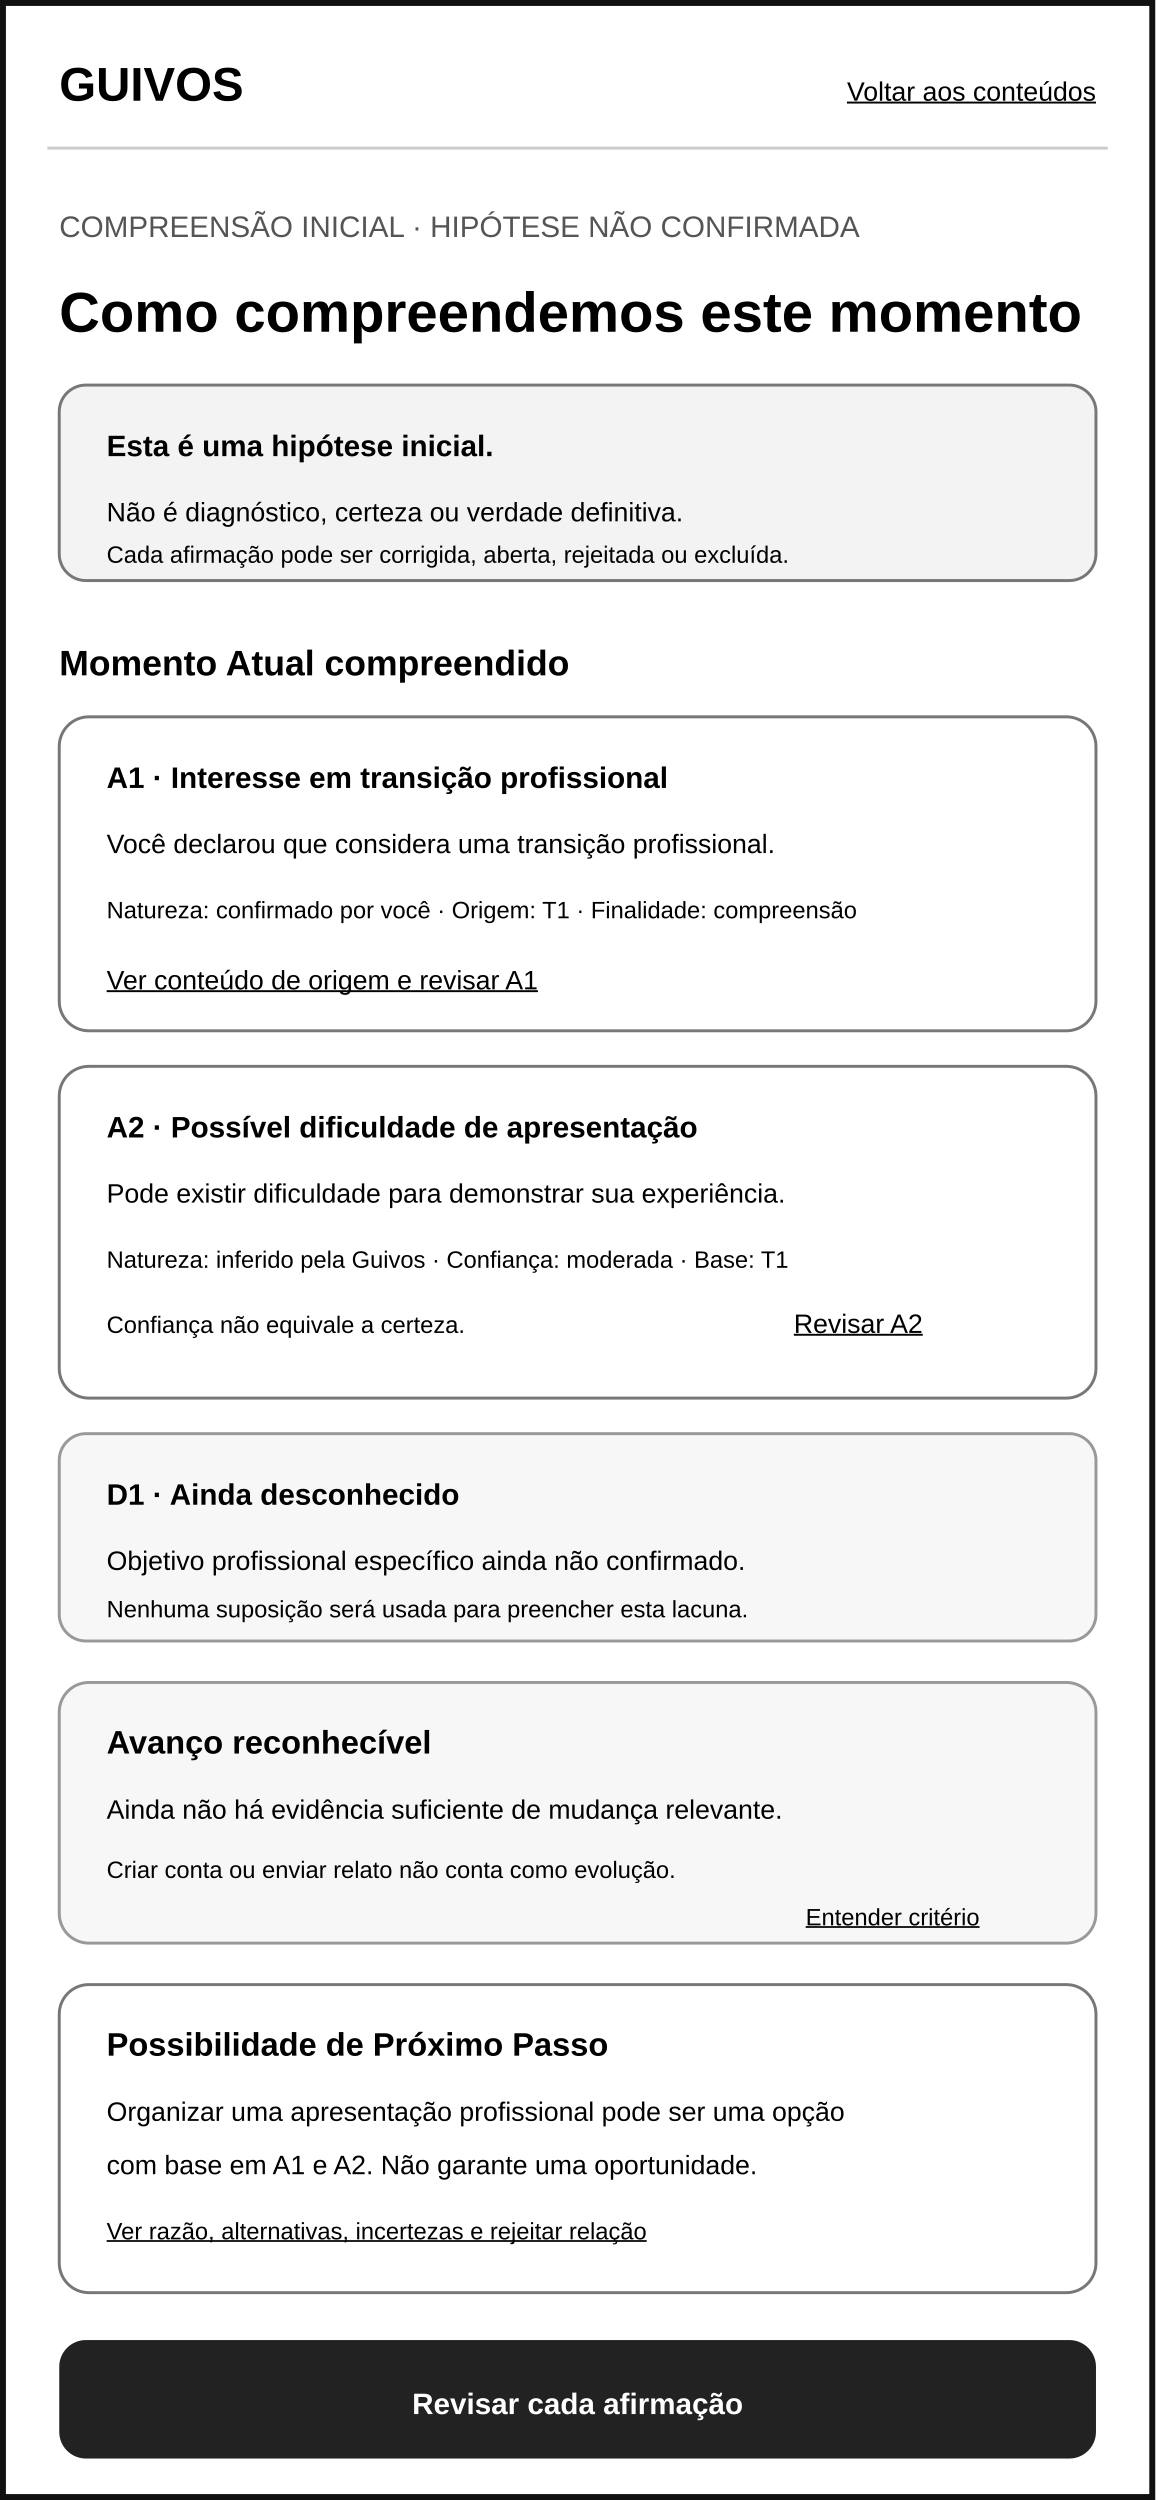
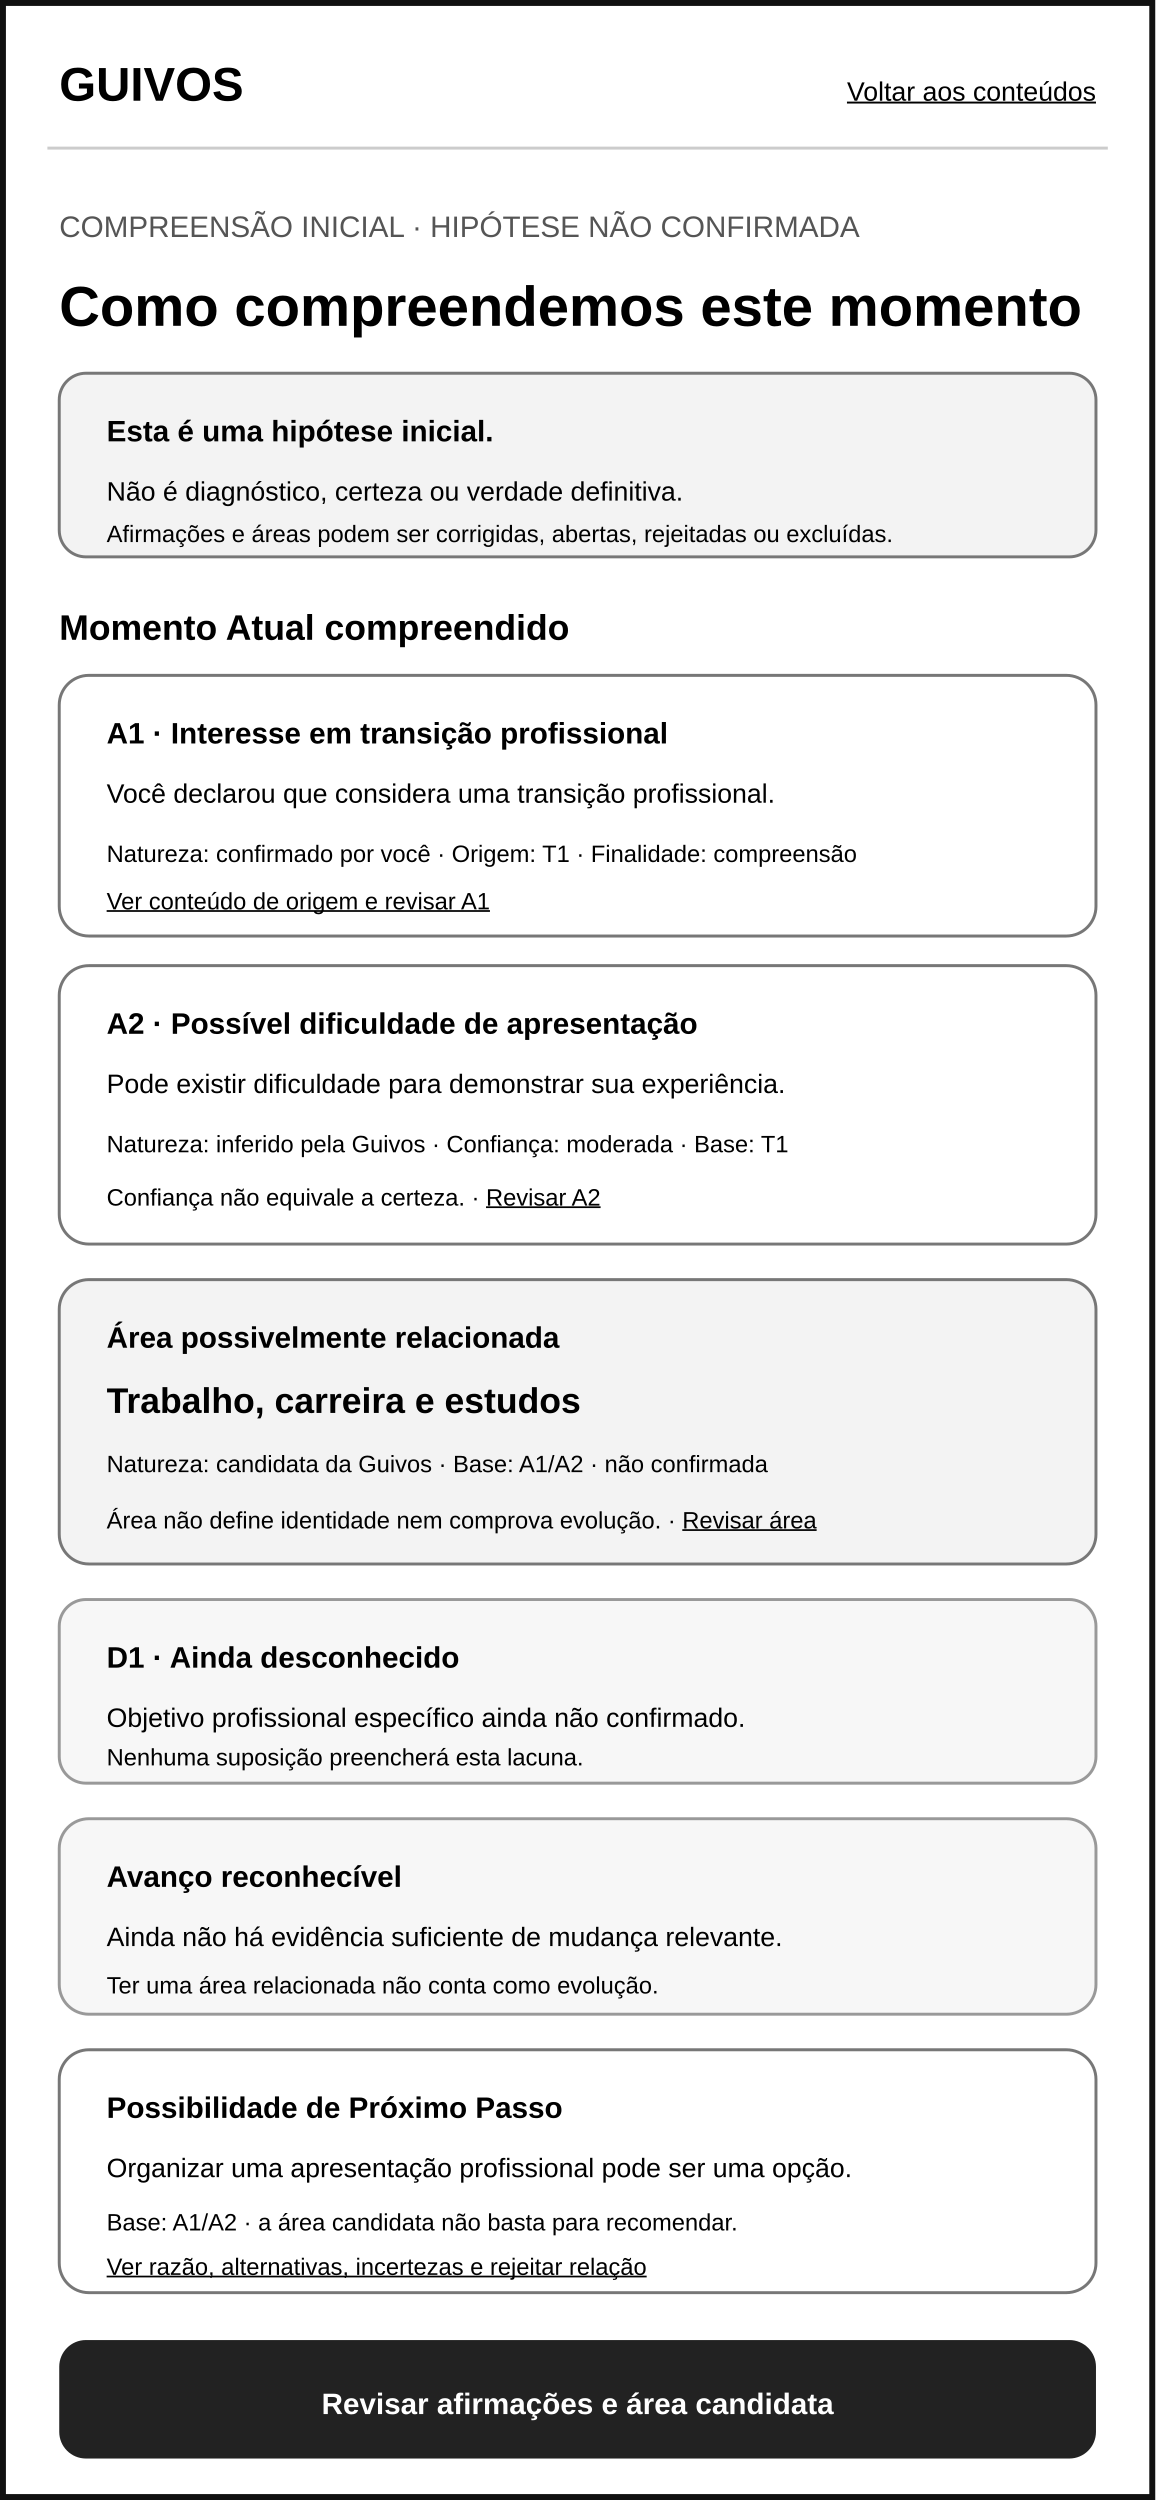
<svg xmlns="http://www.w3.org/2000/svg" width="390" height="844" viewBox="0 0 390 844" role="img" aria-labelledby="title desc">
  <rect width="390" height="844" fill="#ffffff" />
  <rect x="1" y="1" width="388" height="842" fill="none" stroke="#111111" stroke-width="2" />
  <text x="20" y="34" font-family="Arial, sans-serif" font-size="16" font-weight="700">GUIVOS</text>
  <text x="370" y="34" text-anchor="end" font-family="Arial, sans-serif" font-size="9" text-decoration="underline">Voltar aos conteúdos</text>
  <line x1="16" y1="50" x2="374" y2="50" stroke="#cccccc" />
  <text x="20" y="80" font-family="Arial, sans-serif" font-size="10" fill="#555555">COMPREENSÃO INICIAL · HIPÓTESE NÃO CONFIRMADA</text>
-   <text x="20" y="112" font-family="Arial, sans-serif" font-size="19" font-weight="700">Como compreendemos este momento</text>
-   <rect x="20" y="130" width="350" height="66" rx="9" fill="#f3f3f3" stroke="#777777" />
-   <text x="36" y="154" font-family="Arial, sans-serif" font-size="10" font-weight="700">Esta é uma hipótese inicial.</text>
-   <text x="36" y="176" font-family="Arial, sans-serif" font-size="9">Não é diagnóstico, certeza ou verdade definitiva.</text>
-   <text x="36" y="190" font-family="Arial, sans-serif" font-size="8">Cada afirmação pode ser corrigida, aberta, rejeitada ou excluída.</text>
-   <text x="20" y="228" font-family="Arial, sans-serif" font-size="12" font-weight="700">Momento Atual compreendido</text>
-   <rect x="20" y="242" width="350" height="106" rx="10" fill="#ffffff" stroke="#777777" />
-   <text x="36" y="266" font-family="Arial, sans-serif" font-size="10" font-weight="700">A1 · Interesse em transição profissional</text>
-   <text x="36" y="288" font-family="Arial, sans-serif" font-size="9">Você declarou que considera uma transição profissional.</text>
-   <text x="36" y="310" font-family="Arial, sans-serif" font-size="8">Natureza: confirmado por você · Origem: T1 · Finalidade: compreensão</text>
-   <text x="36" y="334" font-family="Arial, sans-serif" font-size="9" text-decoration="underline">Ver conteúdo de origem e revisar A1</text>
-   <rect x="20" y="360" width="350" height="112" rx="10" fill="#ffffff" stroke="#777777" />
-   <text x="36" y="384" font-family="Arial, sans-serif" font-size="10" font-weight="700">A2 · Possível dificuldade de apresentação</text>
-   <text x="36" y="406" font-family="Arial, sans-serif" font-size="9">Pode existir dificuldade para demonstrar sua experiência.</text>
-   <text x="36" y="428" font-family="Arial, sans-serif" font-size="8">Natureza: inferido pela Guivos · Confiança: moderada · Base: T1</text>
-   <text x="36" y="450" font-family="Arial, sans-serif" font-size="8">Confiança não equivale a certeza.</text>
-   <text x="268" y="450" font-family="Arial, sans-serif" font-size="9" text-decoration="underline">Revisar A2</text>
-   <rect x="20" y="484" width="350" height="70" rx="9" fill="#f7f7f7" stroke="#999999" />
-   <text x="36" y="508" font-family="Arial, sans-serif" font-size="10" font-weight="700">D1 · Ainda desconhecido</text>
-   <text x="36" y="530" font-family="Arial, sans-serif" font-size="9">Objetivo profissional específico ainda não confirmado.</text>
-   <text x="36" y="546" font-family="Arial, sans-serif" font-size="8">Nenhuma suposição será usada para preencher esta lacuna.</text>
-   <rect x="20" y="568" width="350" height="88" rx="10" fill="#f7f7f7" stroke="#999999" />
-   <text x="36" y="592" font-family="Arial, sans-serif" font-size="11" font-weight="700">Avanço reconhecível</text>
-   <text x="36" y="614" font-family="Arial, sans-serif" font-size="9">Ainda não há evidência suficiente de mudança relevante.</text>
-   <text x="36" y="634" font-family="Arial, sans-serif" font-size="8">Criar conta ou enviar relato não conta como evolução.</text>
-   <text x="272" y="650" font-family="Arial, sans-serif" font-size="8" text-decoration="underline">Entender critério</text>
-   <rect x="20" y="670" width="350" height="104" rx="10" fill="#ffffff" stroke="#777777" />
-   <text x="36" y="694" font-family="Arial, sans-serif" font-size="11" font-weight="700">Possibilidade de Próximo Passo</text>
-   <text x="36" y="716" font-family="Arial, sans-serif" font-size="9">Organizar uma apresentação profissional pode ser uma opção</text>
-   <text x="36" y="734" font-family="Arial, sans-serif" font-size="9">com base em A1 e A2. Não garante uma oportunidade.</text>
-   <text x="36" y="756" font-family="Arial, sans-serif" font-size="8" text-decoration="underline">Ver razão, alternativas, incertezas e rejeitar relação</text>
+   <text x="20" y="110" font-family="Arial, sans-serif" font-size="19" font-weight="700">Como compreendemos este momento</text>
+   <rect x="20" y="126" width="350" height="62" rx="9" fill="#f3f3f3" stroke="#777777" />
+   <text x="36" y="149" font-family="Arial, sans-serif" font-size="10" font-weight="700">Esta é uma hipótese inicial.</text>
+   <text x="36" y="169" font-family="Arial, sans-serif" font-size="9">Não é diagnóstico, certeza ou verdade definitiva.</text>
+   <text x="36" y="183" font-family="Arial, sans-serif" font-size="8">Afirmações e áreas podem ser corrigidas, abertas, rejeitadas ou excluídas.</text>
+   <text x="20" y="216" font-family="Arial, sans-serif" font-size="12" font-weight="700">Momento Atual compreendido</text>
+   <rect x="20" y="228" width="350" height="88" rx="10" fill="#ffffff" stroke="#777777" />
+   <text x="36" y="251" font-family="Arial, sans-serif" font-size="10" font-weight="700">A1 · Interesse em transição profissional</text>
+   <text x="36" y="271" font-family="Arial, sans-serif" font-size="9">Você declarou que considera uma transição profissional.</text>
+   <text x="36" y="291" font-family="Arial, sans-serif" font-size="8">Natureza: confirmado por você · Origem: T1 · Finalidade: compreensão</text>
+   <text x="36" y="307" font-family="Arial, sans-serif" font-size="8" text-decoration="underline">Ver conteúdo de origem e revisar A1</text>
+   <rect x="20" y="326" width="350" height="94" rx="10" fill="#ffffff" stroke="#777777" />
+   <text x="36" y="349" font-family="Arial, sans-serif" font-size="10" font-weight="700">A2 · Possível dificuldade de apresentação</text>
+   <text x="36" y="369" font-family="Arial, sans-serif" font-size="9">Pode existir dificuldade para demonstrar sua experiência.</text>
+   <text x="36" y="389" font-family="Arial, sans-serif" font-size="8">Natureza: inferido pela Guivos · Confiança: moderada · Base: T1</text>
+   <text x="36" y="407" font-family="Arial, sans-serif" font-size="8">Confiança não equivale a certeza. · <tspan text-decoration="underline">Revisar A2</tspan>
+   </text>
+   <rect x="20" y="432" width="350" height="96" rx="10" fill="#f3f3f3" stroke="#777777" />
+   <text x="36" y="455" font-family="Arial, sans-serif" font-size="10" font-weight="700">Área possivelmente relacionada</text>
+   <text x="36" y="477" font-family="Arial, sans-serif" font-size="12" font-weight="700">Trabalho, carreira e estudos</text>
+   <text x="36" y="497" font-family="Arial, sans-serif" font-size="8">Natureza: candidata da Guivos · Base: A1/A2 · não confirmada</text>
+   <text x="36" y="516" font-family="Arial, sans-serif" font-size="8">Área não define identidade nem comprova evolução. · <tspan text-decoration="underline">Revisar área</tspan>
+   </text>
+   <rect x="20" y="540" width="350" height="62" rx="9" fill="#f7f7f7" stroke="#999999" />
+   <text x="36" y="563" font-family="Arial, sans-serif" font-size="10" font-weight="700">D1 · Ainda desconhecido</text>
+   <text x="36" y="583" font-family="Arial, sans-serif" font-size="9">Objetivo profissional específico ainda não confirmado.</text>
+   <text x="36" y="596" font-family="Arial, sans-serif" font-size="8">Nenhuma suposição preencherá esta lacuna.</text>
+   <rect x="20" y="614" width="350" height="66" rx="10" fill="#f7f7f7" stroke="#999999" />
+   <text x="36" y="637" font-family="Arial, sans-serif" font-size="10" font-weight="700">Avanço reconhecível</text>
+   <text x="36" y="657" font-family="Arial, sans-serif" font-size="9">Ainda não há evidência suficiente de mudança relevante.</text>
+   <text x="36" y="673" font-family="Arial, sans-serif" font-size="8">Ter uma área relacionada não conta como evolução.</text>
+   <rect x="20" y="692" width="350" height="82" rx="10" fill="#ffffff" stroke="#777777" />
+   <text x="36" y="715" font-family="Arial, sans-serif" font-size="10" font-weight="700">Possibilidade de Próximo Passo</text>
+   <text x="36" y="735" font-family="Arial, sans-serif" font-size="9">Organizar uma apresentação profissional pode ser uma opção.</text>
+   <text x="36" y="753" font-family="Arial, sans-serif" font-size="8">Base: A1/A2 · a área candidata não basta para recomendar.</text>
+   <text x="36" y="768" font-family="Arial, sans-serif" font-size="8" text-decoration="underline">Ver razão, alternativas, incertezas e rejeitar relação</text>
  <rect x="20" y="790" width="350" height="40" rx="9" fill="#222222" />
-   <text x="195" y="815" text-anchor="middle" font-family="Arial, sans-serif" font-size="10" fill="#ffffff" font-weight="700">Revisar cada afirmação</text>
+   <text x="195" y="815" text-anchor="middle" font-family="Arial, sans-serif" font-size="10" fill="#ffffff" font-weight="700">Revisar afirmações e área candidata</text>
</svg>
